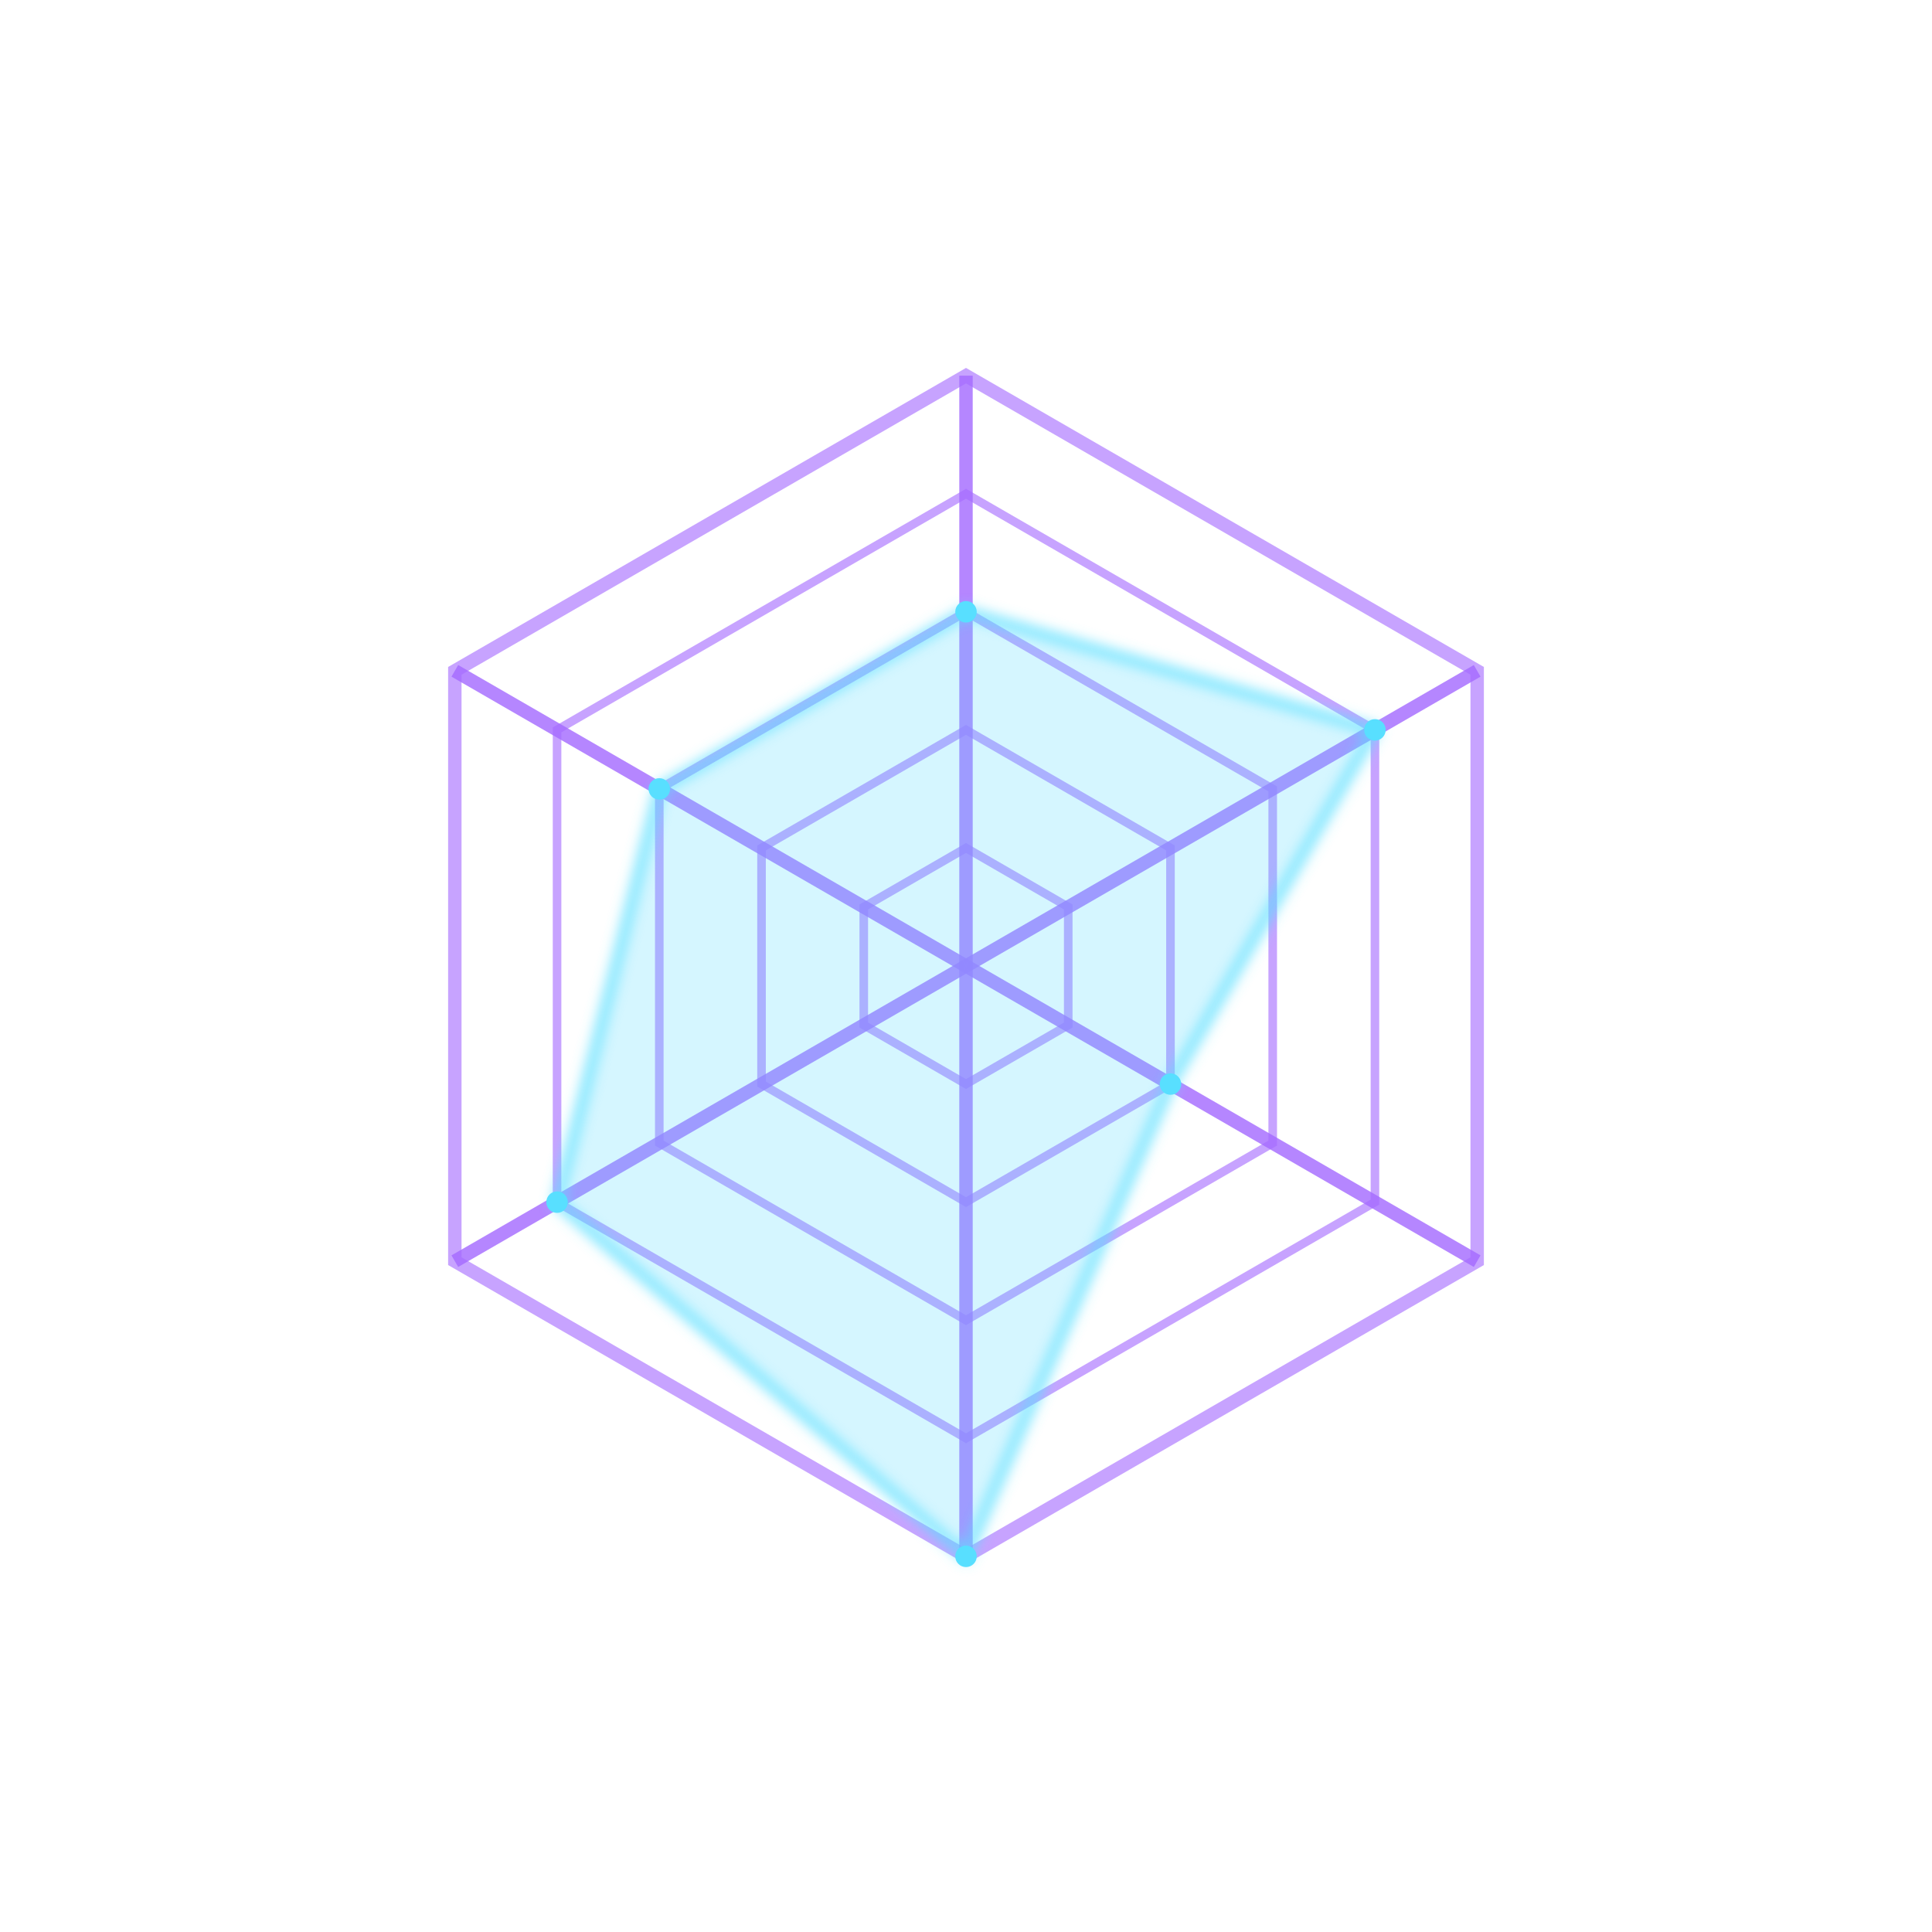
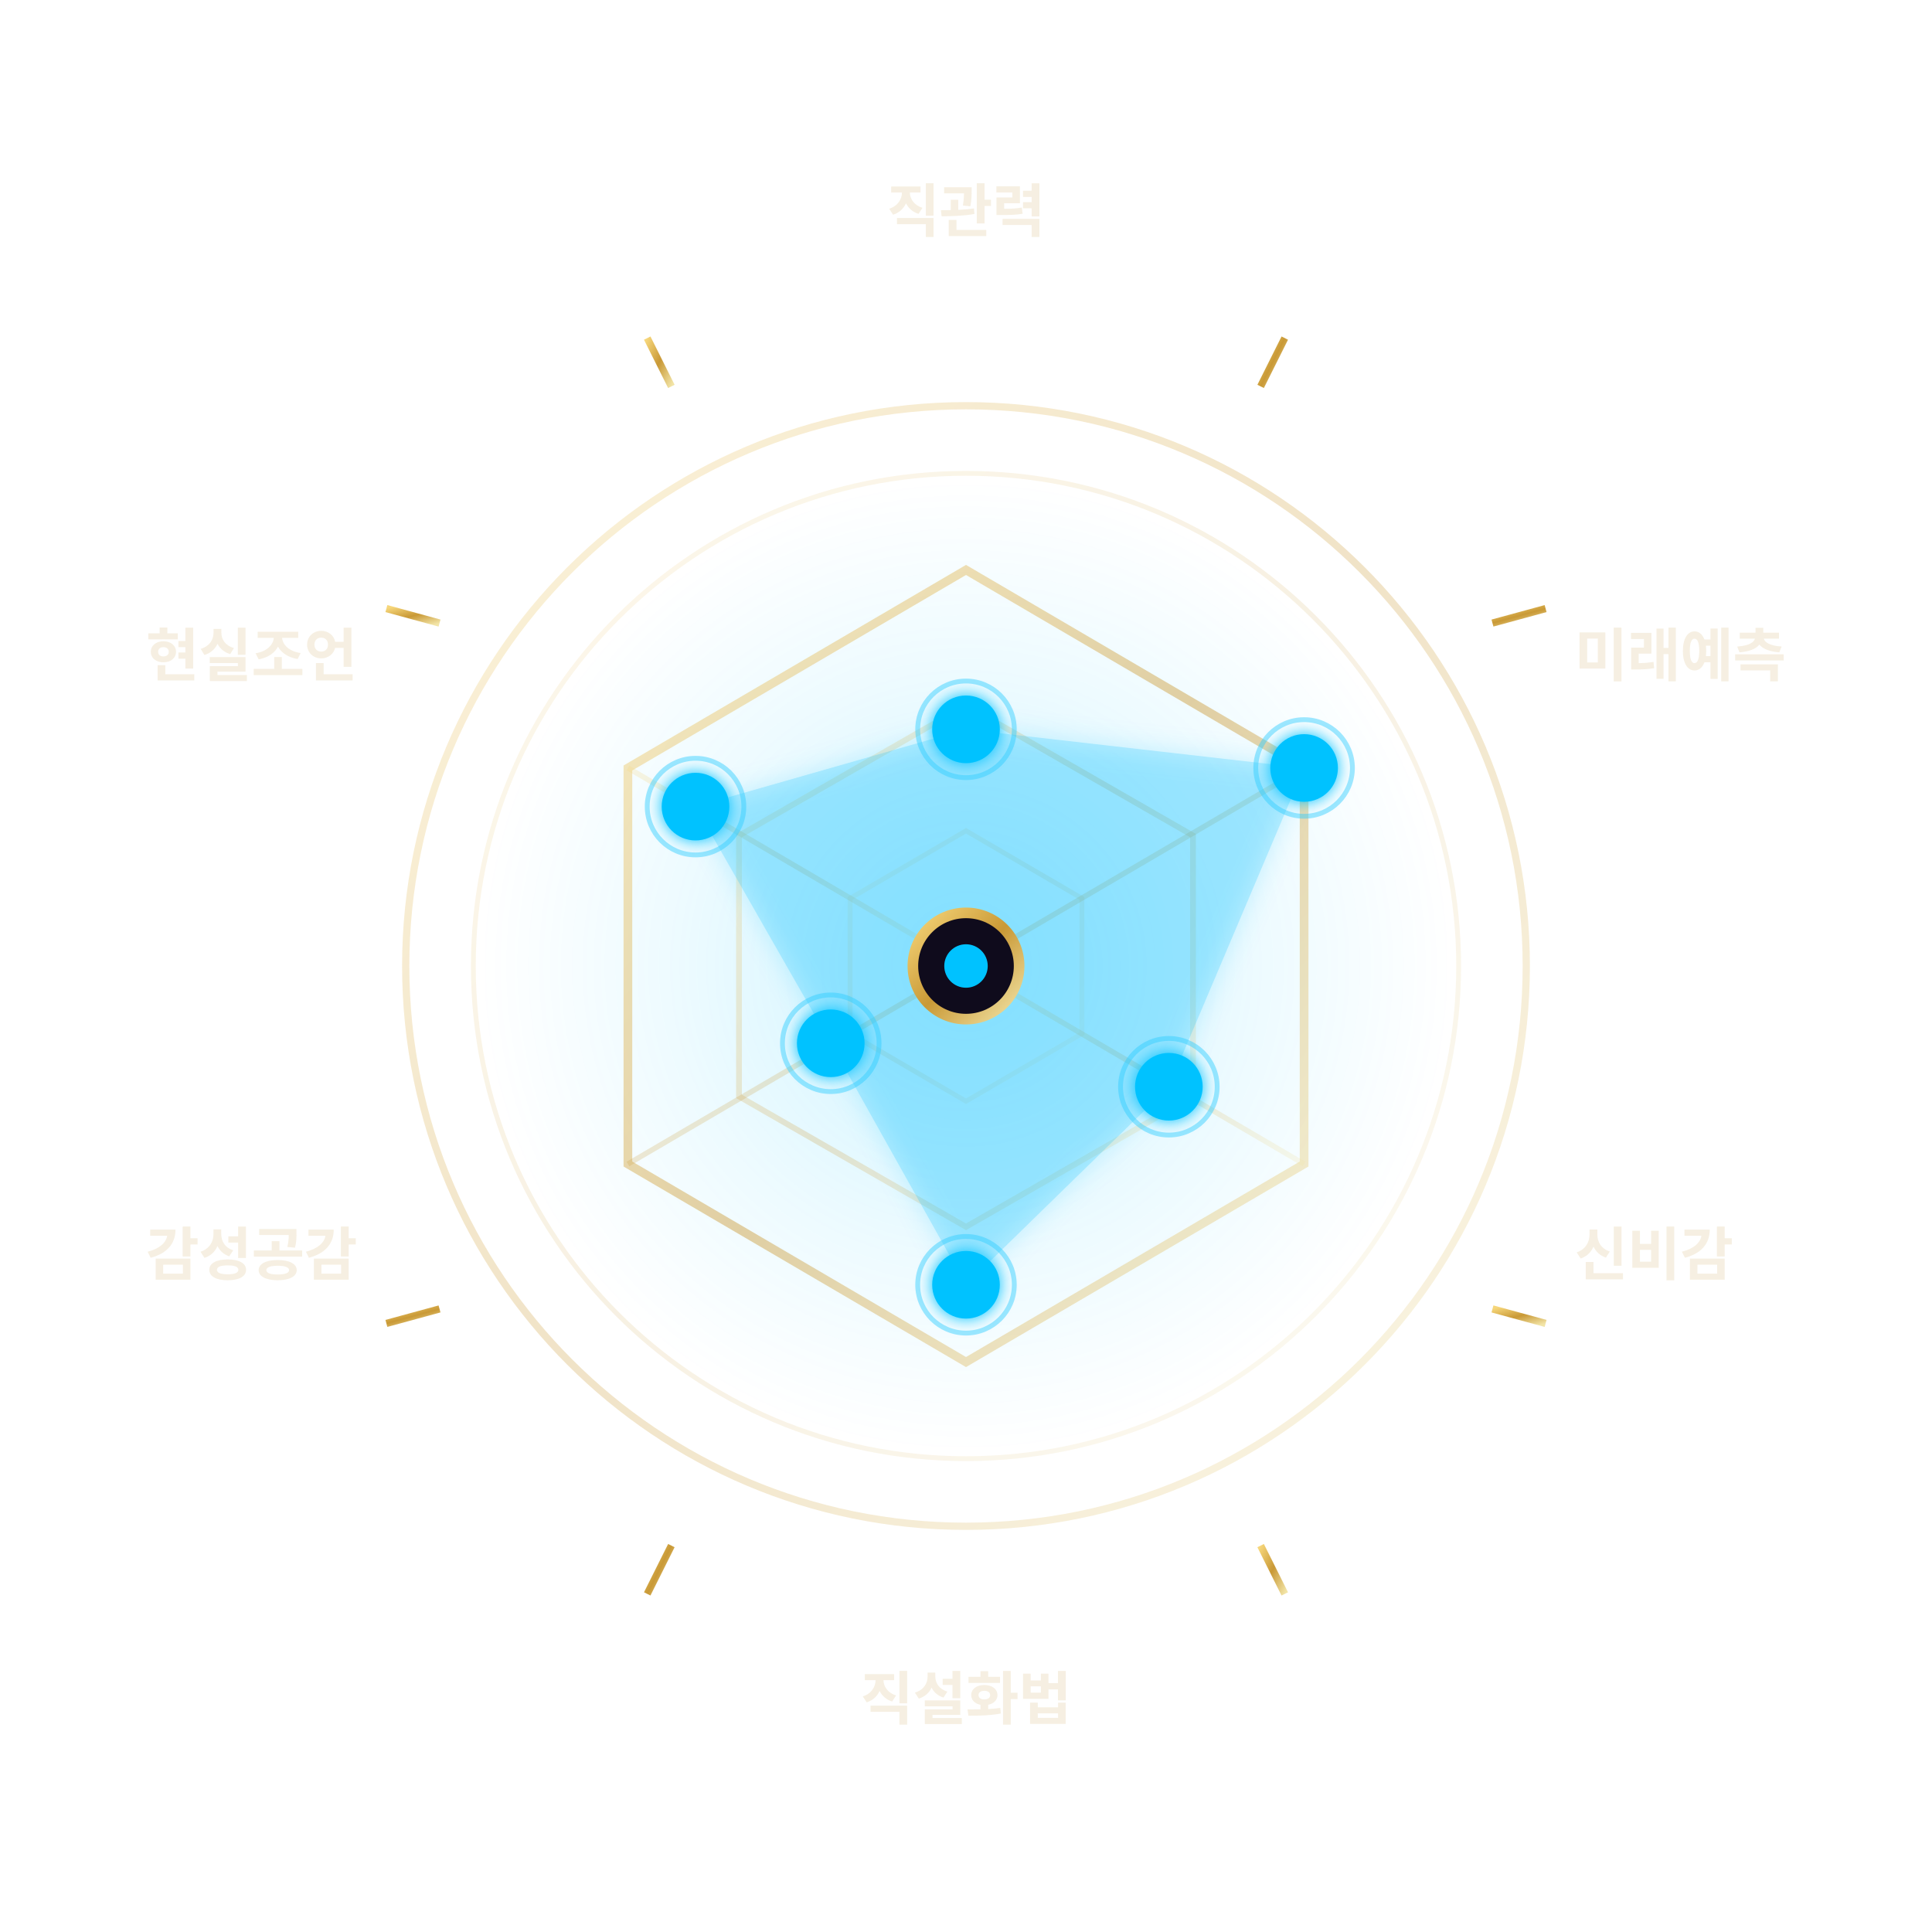
- <svg xmlns="http://www.w3.org/2000/svg" width="720" height="720" viewBox="0 0 720 720">
+ <svg xmlns="http://www.w3.org/2000/svg" width="320" height="320" viewBox="-40 -20 400 360" role="img" aria-label="클로토 성향 레이더 차트">
  <defs>
-     <filter id="g">
-       <feGaussianBlur stdDeviation="2.5" />
+     <radialGradient id="clothoGlow" cx="50%" cy="50%" r="50%">
+       <stop offset="0%" stop-color="#00C2FF" stop-opacity="0.20" />
+       <stop offset="60%" stop-color="#00C2FF" stop-opacity="0.07" />
+       <stop offset="100%" stop-color="#00C2FF" stop-opacity="0" />
+     </radialGradient>
+     <linearGradient id="clothoGold" x1="0" y1="0" x2="1" y2="1">
+       <stop offset="0%" stop-color="#F6D67A" />
+       <stop offset="50%" stop-color="#C99936" />
+       <stop offset="100%" stop-color="#F2E4A6" />
+     </linearGradient>
+     <filter id="clothoSoftGlow" x="-50%" y="-50%" width="200%" height="200%">
+       <feGaussianBlur stdDeviation="2.6" result="blur" />
+       <feMerge>
+         <feMergeNode in="blur" />
+         <feMergeNode in="SourceGraphic" />
+       </feMerge>
    </filter>
+     <filter id="clothoPointGlow" x="-50%" y="-50%" width="200%" height="200%">
+       <feGaussianBlur stdDeviation="1.5" result="blur" />
+       <feMerge>
+         <feMergeNode in="blur" />
+         <feMergeNode in="SourceGraphic" />
+       </feMerge>
+     </filter>
+     <style>
+       .radar-label {
+         font-family: "Pretendard", "Noto Sans KR", "Apple SD Gothic Neo", sans-serif;
+         font-size: 12px;
+         font-weight: 700;
+         fill: #F5EEDF;
+         opacity: 0.92;
+         letter-spacing: -0.01em;
+       }
+ 
+       .radar-grid {
+         fill: none;
+         stroke: url(#clothoGold);
+       }
+ 
+       .radar-axis {
+         stroke: url(#clothoGold);
+         opacity: 0.22;
+         stroke-width: 1.1;
+       }
+ 
+       .radar-orbit {
+         transform-origin: 160px 160px;
+         animation: slowRotate 32s linear infinite;
+       }
+ 
+       .radar-core {
+         transform-origin: 160px 160px;
+         animation: corePulse 4s ease-in-out infinite;
+       }
+ 
+       .radar-shape {
+         transform-origin: 160px 160px;
+         animation:
+           shapeIntro 1.25s ease-out 1,
+           shapePulse 4.8s ease-in-out 1.25s infinite;
+       }
+ 
+       .radar-point {
+         animation:
+           pointIntro 0.9s ease-out 1,
+           pointPulse 3.6s ease-in-out infinite;
+         transform-origin: center;
+       }
+ 
+       .point-ring {
+         animation: ringPulse 3.6s ease-in-out infinite;
+       }
+ 
+       .p1 { animation-delay: 0s, 0.15s; }
+       .p2 { animation-delay: 0.08s, 0.55s; }
+       .p3 { animation-delay: 0.16s, 0.95s; }
+       .p4 { animation-delay: 0.24s, 1.35s; }
+       .p5 { animation-delay: 0.32s, 1.75s; }
+       .p6 { animation-delay: 0.40s, 2.15s; }
+ 
+       @keyframes slowRotate {
+         0% { transform: rotate(0deg); }
+         100% { transform: rotate(360deg); }
+       }
+ 
+       @keyframes corePulse {
+         0% { opacity: 0.42; transform: scale(0.985); }
+         50% { opacity: 0.92; transform: scale(1.02); }
+         100% { opacity: 0.42; transform: scale(0.985); }
+       }
+ 
+       @keyframes shapeIntro {
+         0% {
+           opacity: 0;
+           transform: scale(0.94);
+           stroke-dasharray: 620;
+           stroke-dashoffset: 620;
+         }
+         60% {
+           opacity: 1;
+           transform: scale(1.012);
+           stroke-dasharray: 620;
+           stroke-dashoffset: 0;
+         }
+         100% {
+           opacity: 1;
+           transform: scale(1);
+           stroke-dasharray: none;
+           stroke-dashoffset: 0;
+         }
+       }
+ 
+       @keyframes shapePulse {
+         0%, 100% {
+           opacity: 0.9;
+           transform: scale(1);
+           filter: url(#clothoSoftGlow);
+         }
+         50% {
+           opacity: 1;
+           transform: scale(1.015);
+           filter: url(#clothoSoftGlow);
+         }
+       }
+ 
+       @keyframes pointIntro {
+         0% {
+           opacity: 0;
+           transform: scale(0.6);
+         }
+         100% {
+           opacity: 0.96;
+           transform: scale(1);
+         }
+       }
+ 
+       @keyframes pointPulse {
+         0%, 100% {
+           opacity: 0.82;
+           transform: scale(1);
+         }
+         50% {
+           opacity: 1;
+           transform: scale(1.14);
+         }
+       }
+ 
+       @keyframes ringPulse {
+         0%, 100% {
+           opacity: 0.28;
+           transform: scale(1);
+         }
+         50% {
+           opacity: 0.55;
+           transform: scale(1.08);
+         }
+       }
+ 
+       @media (prefers-reduced-motion: reduce) {
+         .radar-orbit,
+         .radar-core,
+         .radar-shape,
+         .radar-point,
+         .point-ring {
+           animation: none;
+         }
+       }
+     </style>
  </defs>
-   <polygon points="360.0,316.0 398.1,338.0 398.1,382.0 360.0,404.0 321.9,382.0 321.9,338.0" fill="none" stroke="#A46BFF" stroke-opacity="0.62" stroke-width="3.2" />
-   <polygon points="360.0,272.0 436.2,316.0 436.2,404.0 360.0,448.0 283.8,404.0 283.8,316.0" fill="none" stroke="#A46BFF" stroke-opacity="0.62" stroke-width="3.2" />
-   <polygon points="360.0,228.0 474.3,294.0 474.3,426.0 360.0,492.0 245.7,426.0 245.7,294.0" fill="none" stroke="#A46BFF" stroke-opacity="0.62" stroke-width="3.2" />
-   <polygon points="360.0,184.0 512.4,272.0 512.4,448.0 360.0,536.0 207.6,448.0 207.6,272.0" fill="none" stroke="#A46BFF" stroke-opacity="0.62" stroke-width="3.2" />
-   <polygon points="360.0,140.0 550.5,250.0 550.5,470.0 360.0,580.0 169.5,470.0 169.5,250.0" fill="none" stroke="#A46BFF" stroke-opacity="0.62" stroke-width="5" />
-   <line x1="360.0" y1="360.0" x2="360.0" y2="140.0" stroke="#A46BFF" stroke-opacity="0.82" stroke-width="5" />
-   <line x1="360.0" y1="360.0" x2="550.5" y2="250.0" stroke="#A46BFF" stroke-opacity="0.82" stroke-width="5" />
-   <line x1="360.0" y1="360.0" x2="550.5" y2="470.0" stroke="#A46BFF" stroke-opacity="0.82" stroke-width="5" />
-   <line x1="360.0" y1="360.0" x2="360.0" y2="580.0" stroke="#A46BFF" stroke-opacity="0.82" stroke-width="5" />
-   <line x1="360.0" y1="360.0" x2="169.5" y2="470.0" stroke="#A46BFF" stroke-opacity="0.82" stroke-width="5" />
-   <line x1="360.0" y1="360.0" x2="169.5" y2="250.0" stroke="#A46BFF" stroke-opacity="0.82" stroke-width="5" />
-   <polygon points="360.0,228.0 512.4,272.0 436.2,404.0 360.0,580.0 207.6,448.0 245.7,294.0" fill="#58DFFF" fill-opacity="0.25" stroke="#58DFFF" stroke-width="3" filter="url(#g)" />
-   <circle cx="360.0" cy="228.0" r="4" fill="#58DFFF" />
-   <circle cx="512.4" cy="272.0" r="4" fill="#58DFFF" />
-   <circle cx="436.2" cy="404.0" r="4" fill="#58DFFF" />
-   <circle cx="360.0" cy="580.0" r="4" fill="#58DFFF" />
-   <circle cx="207.6" cy="448.0" r="4" fill="#58DFFF" />
-   <circle cx="245.7" cy="294.0" r="4" fill="#58DFFF" />
+   <circle class="radar-core" cx="160" cy="160" r="100" fill="url(#clothoGlow)" />
+   <g class="radar-orbit">
+     <circle cx="160" cy="160" r="116" fill="none" stroke="url(#clothoGold)" stroke-opacity="0.28" stroke-width="1.5" />
+     <circle cx="160" cy="160" r="102" fill="none" stroke="url(#clothoGold)" stroke-opacity="0.14" stroke-width="1" />
+     <line x1="160" y1="24" x2="160" y2="14" stroke="url(#clothoGold)" stroke-width="1.5" />
+     <line x1="221" y1="40" x2="226" y2="30" stroke="url(#clothoGold)" stroke-width="1.5" />
+     <line x1="269" y1="89" x2="280" y2="86" stroke="url(#clothoGold)" stroke-width="1.5" />
+     <line x1="285" y1="160" x2="296" y2="160" stroke="url(#clothoGold)" stroke-width="1.5" />
+     <line x1="269" y1="231" x2="280" y2="234" stroke="url(#clothoGold)" stroke-width="1.5" />
+     <line x1="221" y1="280" x2="226" y2="290" stroke="url(#clothoGold)" stroke-width="1.5" />
+     <line x1="160" y1="296" x2="160" y2="306" stroke="url(#clothoGold)" stroke-width="1.5" />
+     <line x1="99" y1="280" x2="94" y2="290" stroke="url(#clothoGold)" stroke-width="1.5" />
+     <line x1="51" y1="231" x2="40" y2="234" stroke="url(#clothoGold)" stroke-width="1.5" />
+     <line x1="35" y1="160" x2="24" y2="160" stroke="url(#clothoGold)" stroke-width="1.5" />
+     <line x1="51" y1="89" x2="40" y2="86" stroke="url(#clothoGold)" stroke-width="1.5" />
+     <line x1="99" y1="40" x2="94" y2="30" stroke="url(#clothoGold)" stroke-width="1.5" />
+   </g>
+   <polygon class="radar-grid" points="160,78 230,119 230,201 160,242 90,201 90,119" stroke-opacity="0.46" stroke-width="1.8" />
+   <polygon class="radar-grid" points="160,106 207,133 207,187 160,214 113,187 113,133" stroke-opacity="0.24" stroke-width="1.2" />
+   <polygon class="radar-grid" points="160,132 184,146 184,174 160,188 136,174 136,146" stroke-opacity="0.14" stroke-width="1" />
+   <line class="radar-axis" x1="160" y1="160" x2="160" y2="78" />
+   <line class="radar-axis" x1="160" y1="160" x2="230" y2="119" />
+   <line class="radar-axis" x1="160" y1="160" x2="230" y2="201" />
+   <line class="radar-axis" x1="160" y1="160" x2="160" y2="242" />
+   <line class="radar-axis" x1="160" y1="160" x2="90" y2="201" />
+   <line class="radar-axis" x1="160" y1="160" x2="90" y2="119" />
+   <polygon class="radar-shape" points="160,111 230,119 202,185 160,226 132,176 104,127" fill="#00C2FF" fill-opacity="0.20" stroke="#1FC9FF" stroke-width="3" stroke-linejoin="round" stroke-linecap="round" stroke-dasharray="620" stroke-dashoffset="620" filter="url(#clothoSoftGlow)" />
+   <g filter="url(#clothoPointGlow)">
+     <circle class="radar-point p1" cx="160" cy="111" r="7" fill="#00C2FF" />
+     <circle class="radar-point p2" cx="230" cy="119" r="7" fill="#00C2FF" />
+     <circle class="radar-point p3" cx="202" cy="185" r="7" fill="#00C2FF" />
+     <circle class="radar-point p4" cx="160" cy="226" r="7" fill="#00C2FF" />
+     <circle class="radar-point p5" cx="132" cy="176" r="7" fill="#00C2FF" />
+     <circle class="radar-point p6" cx="104" cy="127" r="7" fill="#00C2FF" />
+   </g>
+   <g stroke="#2ECDFF" stroke-opacity="0.45" fill="none">
+     <circle class="point-ring p1" cx="160" cy="111" r="10" />
+     <circle class="point-ring p2" cx="230" cy="119" r="10" />
+     <circle class="point-ring p3" cx="202" cy="185" r="10" />
+     <circle class="point-ring p4" cx="160" cy="226" r="10" />
+     <circle class="point-ring p5" cx="132" cy="176" r="10" />
+     <circle class="point-ring p6" cx="104" cy="127" r="10" />
+   </g>
+   <circle cx="160" cy="160" r="11" fill="#0F0B1C" stroke="url(#clothoGold)" stroke-width="2.2" />
+   <circle cx="160" cy="160" r="4.5" fill="#00C2FF" />
+   <text class="radar-label" x="160" y="8" text-anchor="middle">직관력</text>
+   <text class="radar-label" x="286" y="100" text-anchor="start">미래예측</text>
+   <text class="radar-label" x="286" y="224" text-anchor="start">신비감</text>
+   <text class="radar-label" x="160" y="316" text-anchor="middle">직설화법</text>
+   <text class="radar-label" x="34" y="224" text-anchor="end">감성공감</text>
+   <text class="radar-label" x="34" y="100" text-anchor="end">현실조언</text>
</svg>
